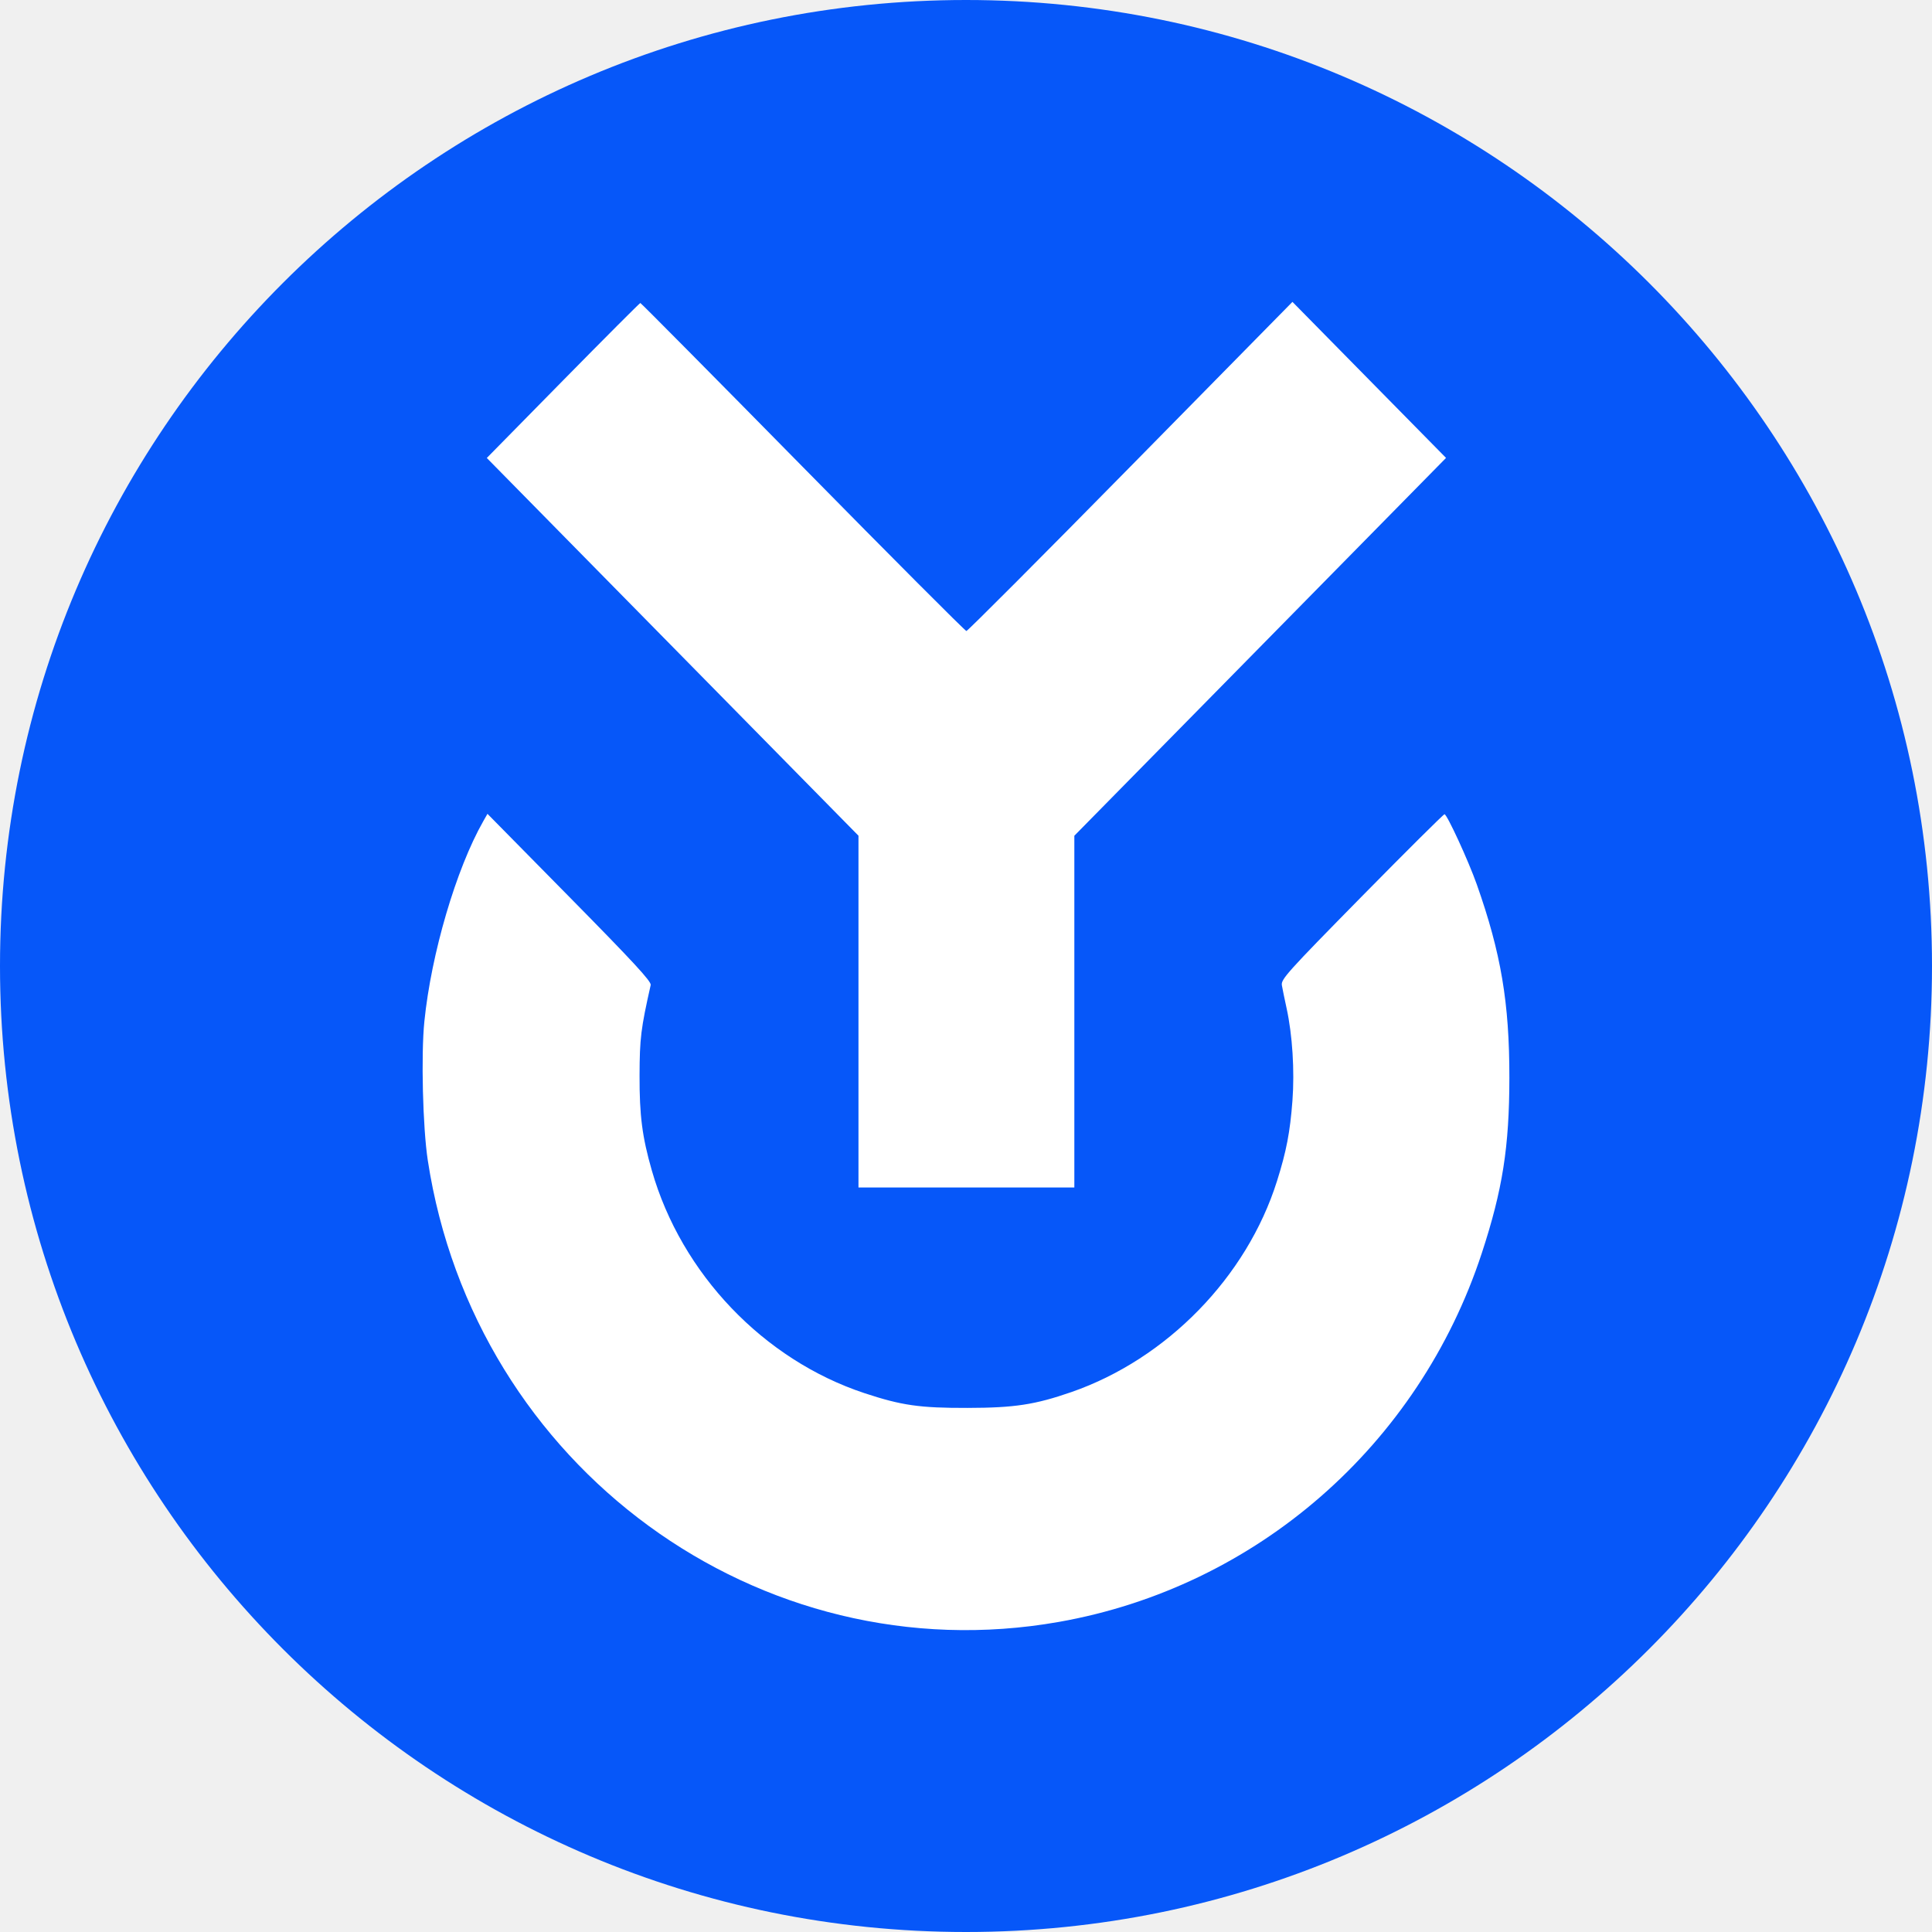
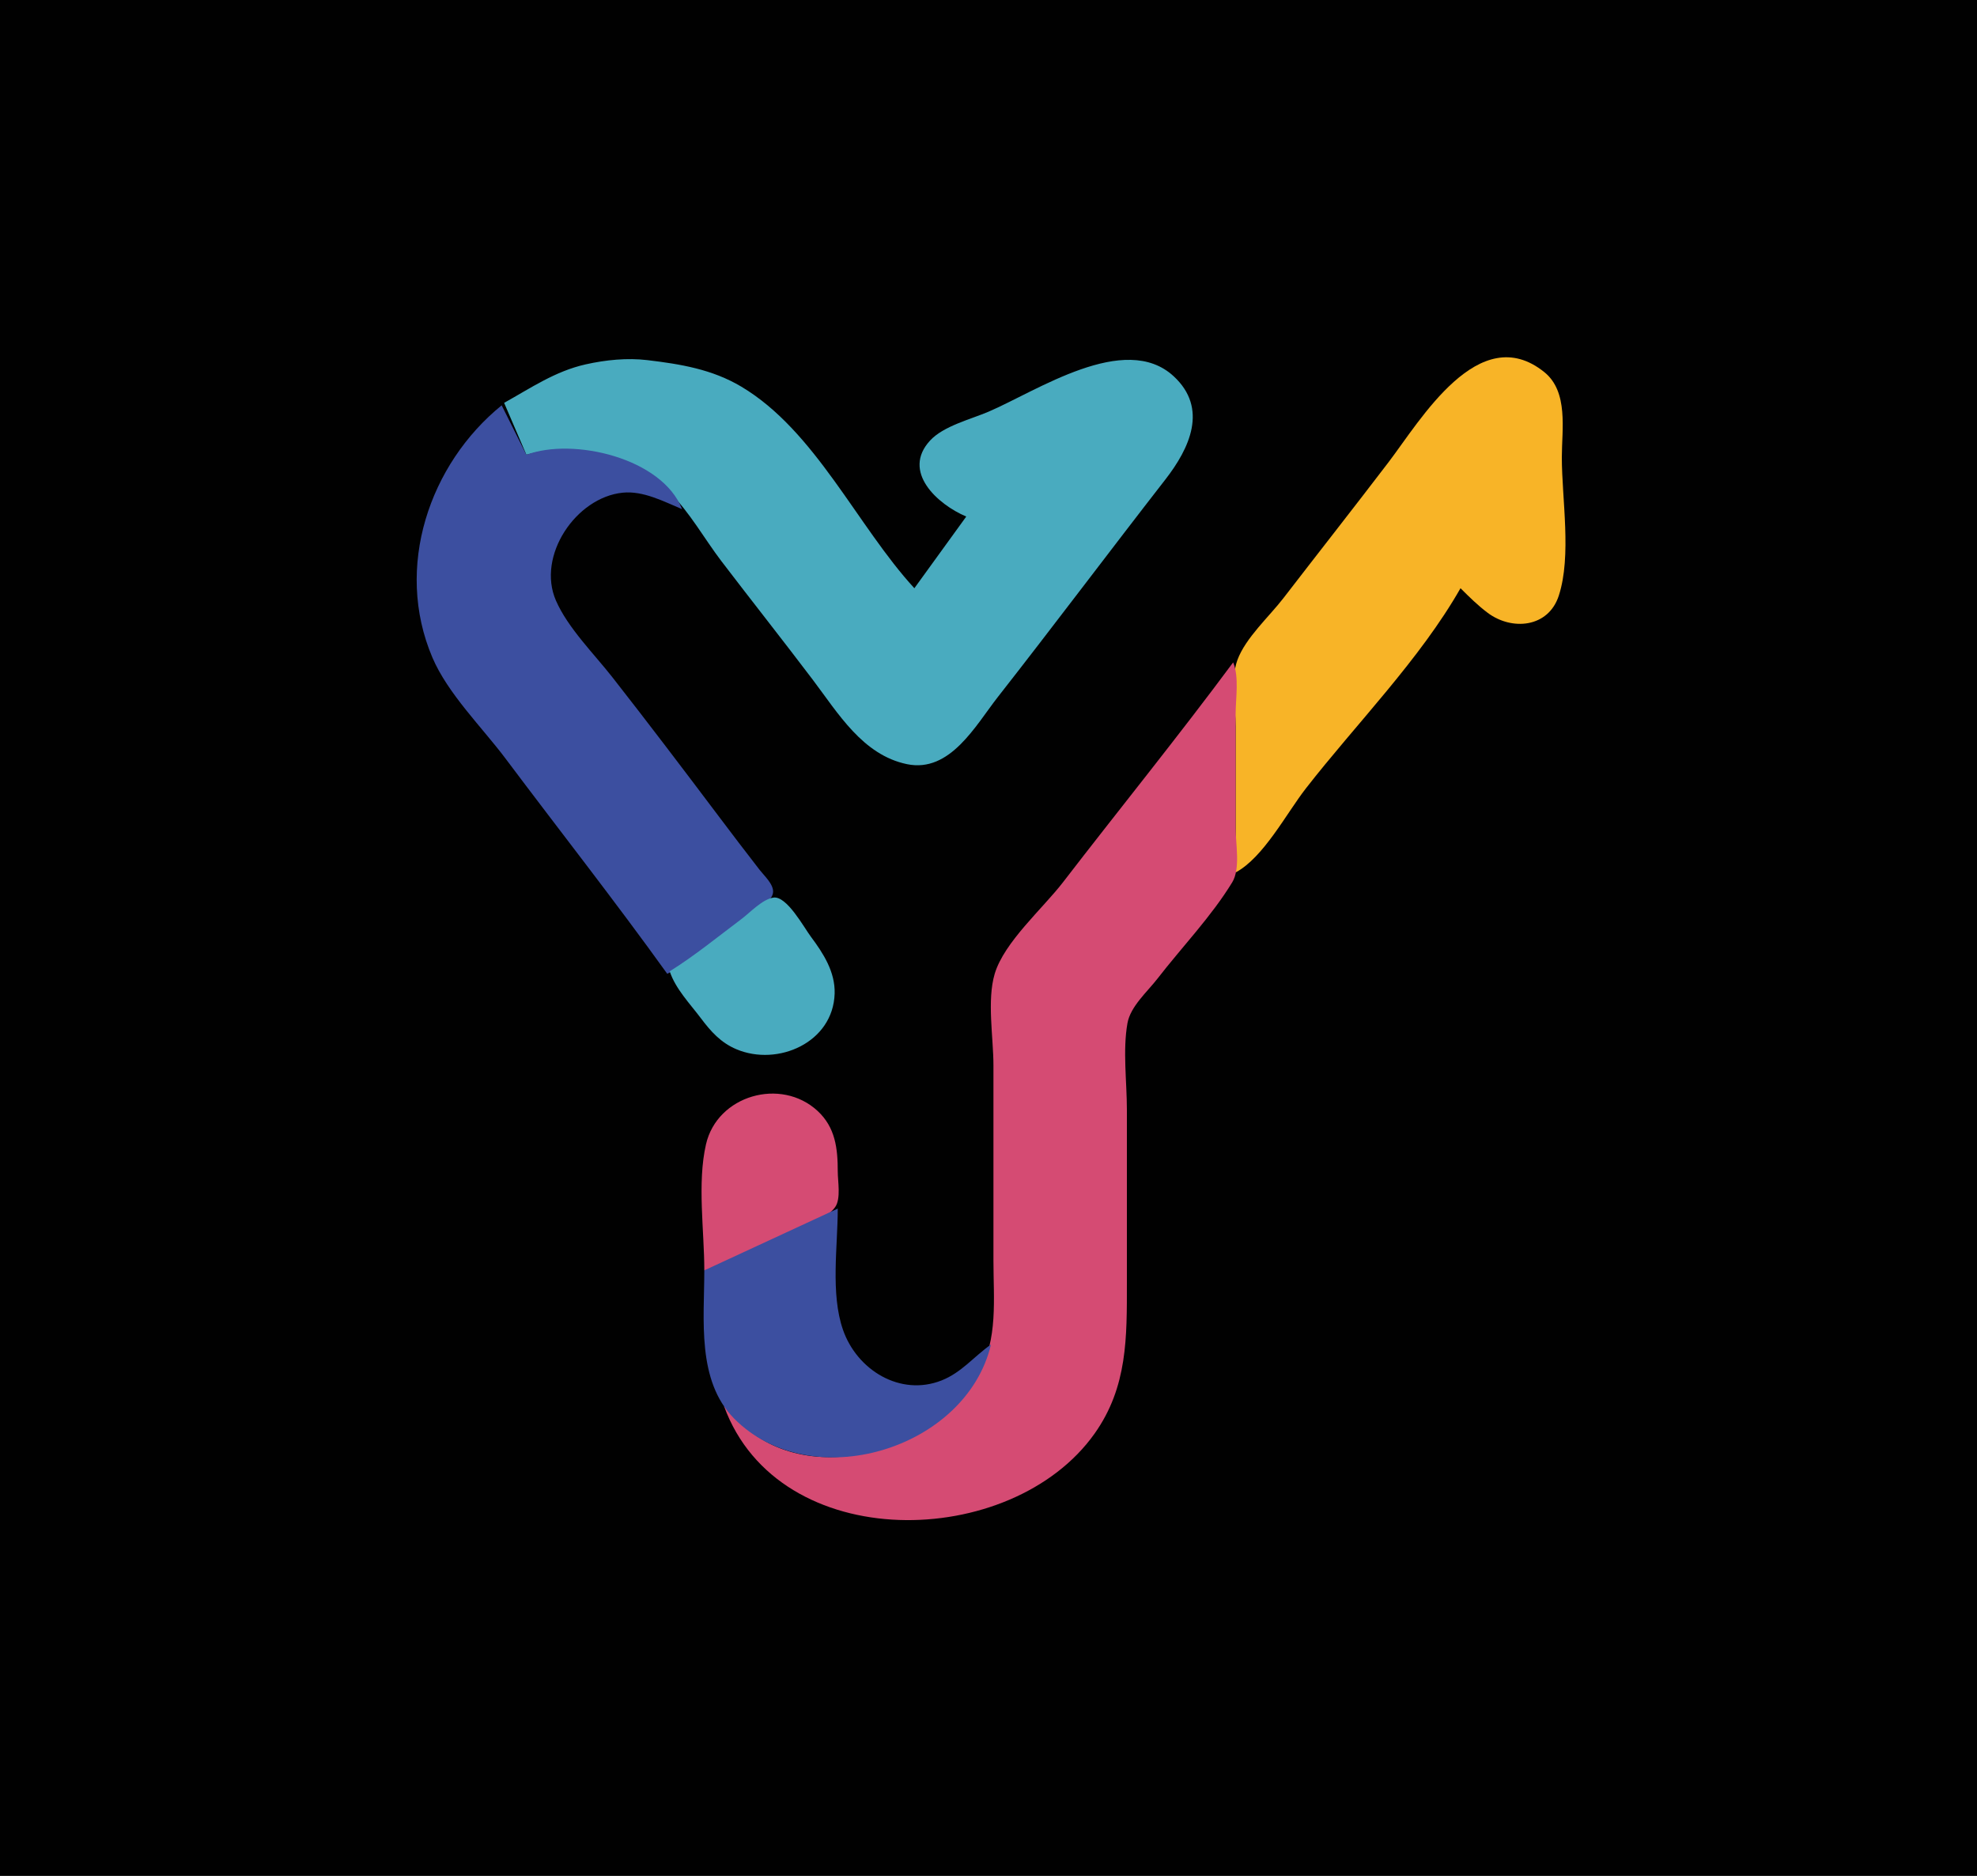
- <svg xmlns="http://www.w3.org/2000/svg" width="64" height="64" viewBox="0 0 64 64" fill="none">
-   <circle cx="32" cy="32" r="32" fill="#0657F9" />
-   <path fill-rule="evenodd" clip-rule="evenodd" d="M18.65 12.604L16.126 15.171L22.282 21.427L28.438 27.684V33.511V39.337H32.014H35.589V33.511V27.685L41.746 21.427L47.902 15.169L45.358 12.585L42.814 10L37.451 15.451C34.501 18.45 32.054 20.903 32.013 20.903C31.973 20.903 29.534 18.458 26.595 15.47C23.655 12.482 21.233 10.037 21.212 10.037C21.192 10.037 20.039 11.192 18.65 12.604ZM16.006 27.209C15.11 28.786 14.285 31.592 14.058 33.834C13.945 34.94 14.005 37.353 14.171 38.438C15.724 48.584 25.153 55.48 35.076 53.728C41.617 52.573 46.996 47.882 49.087 41.51C49.775 39.413 49.998 37.995 50 35.703C50.002 33.221 49.724 31.572 48.92 29.296C48.644 28.515 47.934 26.973 47.851 26.973C47.818 26.973 46.583 28.2 45.108 29.699C42.628 32.221 42.429 32.442 42.464 32.64C42.484 32.758 42.555 33.102 42.621 33.404C42.813 34.282 42.888 35.469 42.814 36.459C42.736 37.499 42.613 38.141 42.301 39.128C41.302 42.299 38.655 45.015 35.495 46.113C34.287 46.532 33.61 46.636 32.05 46.639C30.465 46.643 29.868 46.557 28.639 46.151C25.297 45.046 22.573 42.195 21.593 38.775C21.274 37.664 21.182 36.955 21.186 35.628C21.19 34.394 21.229 34.078 21.555 32.63C21.581 32.514 20.988 31.872 18.868 29.72L16.148 26.959L16.006 27.209Z" fill="white" />
+ <svg xmlns="http://www.w3.org/2000/svg" width="800" height="759">
+   <path style="fill:#010101; stroke:none;" d="M0 0L0 759L800 759L800 0L0 0z" />
+   <path style="fill:#49abbf; stroke:none;" d="M204 163L213 184C233.167 178.333 255.728 184.416 270.907 199.174C278.919 206.964 285.075 218.075 291.884 227C304.135 243.058 316.678 258.897 328.87 275C339.131 288.552 349.07 305.454 367 309.181C384.46 312.809 394.755 293.526 403.79 282C426.63 252.86 448.842 223.224 471.576 194C481.34 181.448 489.037 165.254 474.907 152.213C455.171 133.999 419.433 158.287 400 166.579C392.768 169.664 381.822 172.353 376.39 178.214C364.697 190.831 379.37 204.084 391 209L370 238C346.822 212.761 329.984 174.327 300 156.453C288.184 149.409 275.379 147.314 262 145.714C253.769 144.731 245.108 145.611 237 147.425C224.687 150.18 214.824 156.974 204 163z" />
+   <path style="fill:#f8b427; stroke:none;" d="M500 353C511.317 346.94 520.56 329.093 528.424 319C548.832 292.807 574.571 266.835 591 238C594.51 241.5 598.022 244.978 602 247.956C611.764 255.266 626.547 254.01 630.775 241C636.023 224.854 632 201.919 632 185C632 173.826 634.776 158.509 624.907 150.558C598.493 129.277 574.747 170.141 561.884 187C547.826 205.425 533.494 223.642 519.349 242C513.558 249.515 504.047 258.058 500.738 267C497.936 274.573 500 285.982 500 294L500 353z" />
+   <path style="fill:#3c4fa0; stroke:none;" d="M203 164C173.804 187.695 159.427 229.492 174.955 266C181.191 280.66 195.092 294.288 204.627 307C226.376 335.999 248.854 364.563 270 394C281.779 388.134 292.478 378.265 303 370.373C305.788 368.282 312.644 364.866 312.833 360.91C312.987 357.679 309.24 354.336 307.424 352C301.762 344.717 296.176 337.369 290.626 330C276.496 311.241 262.278 292.483 247.79 274C240.346 264.503 229.809 254.09 224.966 243C217.082 224.946 233.052 201.234 252 199.34C260.343 198.505 268.58 202.915 276 206C267.991 185.341 231.985 176.89 213 184L203 164z" />
+   <path style="fill:#d54b73; stroke:none;" d="M499 268C476.673 298.124 452.996 327.292 430.119 357C421.998 367.546 406.334 381.209 402.514 394C399.319 404.7 402 419.843 402 431L402 510C402 525.613 403.939 541.863 395.958 556C376.898 589.76 319.164 604.7 294 569L293 569C315.163 629.535 409.396 627.405 442.957 580C456.324 561.118 456 541.105 456 519L456 449C456 437.806 454.272 425.021 456.228 414C457.432 407.209 464.273 401.267 468.35 396C478.229 383.237 490.224 370.774 498.617 357C502.02 351.416 500 341.4 500 335L500 289C500 282.58 501.497 273.951 499 268z" />
+   <path style="fill:#49abbf; stroke:none;" d="M271 393C273.354 400.097 279.173 406.077 283.627 412C287.665 417.371 291.674 421.87 298 424.535C314.748 431.591 337.146 421.821 337.74 402C338.003 393.238 333.143 385.701 328.127 379C325.311 375.24 318.369 362.367 312.961 363.172C308.476 363.84 303.52 369.233 300 371.873C290.494 379.003 281.085 386.72 271 393z" />
+   <path style="fill:#d54b73; stroke:none;" d="M285 514C293.707 512.448 302.134 506.686 310 502.753C317.25 499.128 333.311 495.04 337.972 488.363C340.339 484.973 339 477.943 339 474C339 464.739 338.07 456.166 330.816 449.468C316.022 435.808 290.24 443.136 285.681 463C282.086 478.66 285 497.945 285 514z" />
+   <path style="fill:#3c4fa0; stroke:none;" d="M285 514C285 533.817 281.843 558.577 297.093 573.975C328.299 605.482 390.927 586.505 401 544C394.1 548.861 389.093 555.343 381 558.536C364.293 565.126 346.755 554.336 341.101 538C336.019 523.318 339 504.358 339 489L285 514z" />
</svg>
